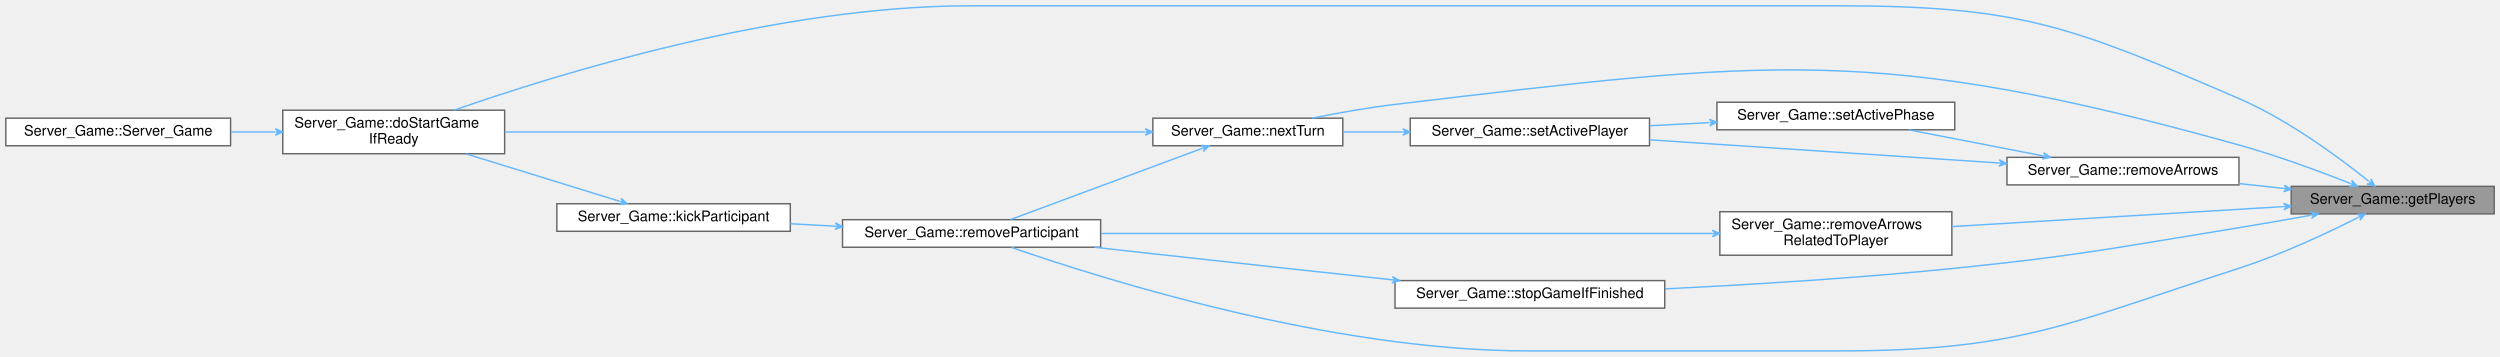
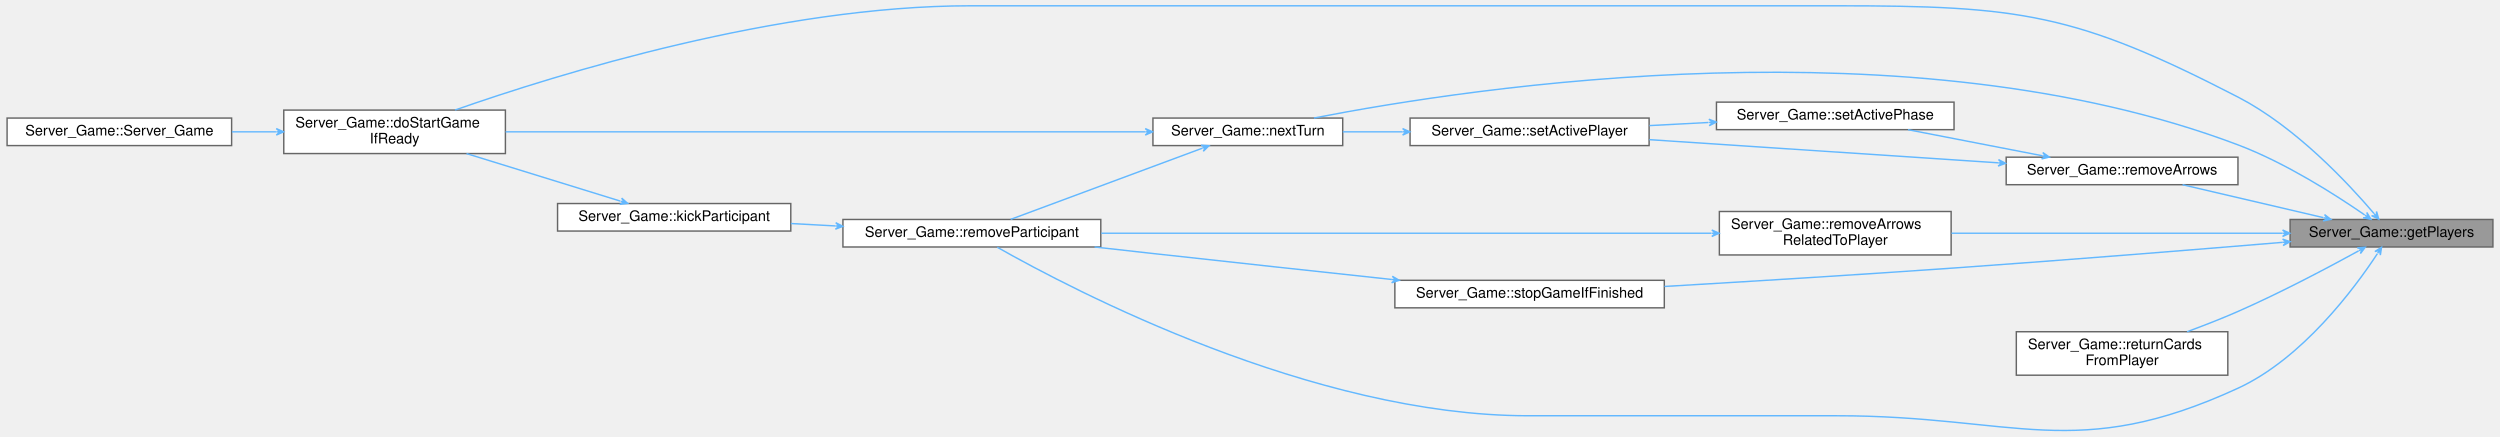
- <svg xmlns="http://www.w3.org/2000/svg" xmlns:xlink="http://www.w3.org/1999/xlink" width="1724pt" height="246pt" viewBox="0.00 0.00 1724.00 246.00">
-   <g id="graph0" class="graph" transform="scale(1 1) rotate(0) translate(4 242)">
+ <svg xmlns="http://www.w3.org/2000/svg" xmlns:xlink="http://www.w3.org/1999/xlink" width="1724pt" height="301pt" viewBox="0.00 0.00 1724.00 301.31">
+   <g id="graph0" class="graph" transform="scale(1 1) rotate(0) translate(4 297.31)">
    <g id="Node000001" class="node">
      <g id="a_Node000001">
        <a xlink:title=" ">
-           <polygon fill="#999999" stroke="#666666" points="1716,-113.5 1576,-113.5 1576,-94.5 1716,-94.5 1716,-113.5" />
-           <text text-anchor="middle" x="1646" y="-101.5" font-family="Helvetica,sans-Serif" font-size="10.00">Server_Game::getPlayers</text>
+           <polygon fill="#999999" stroke="#666666" points="1716,-145.81 1576,-145.81 1576,-126.81 1716,-126.81 1716,-145.81" />
+           <text text-anchor="middle" x="1646" y="-133.81" font-family="Helvetica,sans-Serif" font-size="10.00">Server_Game::getPlayers</text>
        </a>
      </g>
    </g>
    <g id="Node000002" class="node">
      <g id="a_Node000002">
        <a xlink:href="../../df/d89/classServer__Game.html#aba1c3426f031a94d6e699991cdec18a8" target="_top" xlink:title=" ">
-           <polygon fill="white" stroke="#666666" points="344,-166 191,-166 191,-136 344,-136 344,-166" />
-           <text text-anchor="start" x="199" y="-154" font-family="Helvetica,sans-Serif" font-size="10.00">Server_Game::doStartGame</text>
-           <text text-anchor="middle" x="267.5" y="-143" font-family="Helvetica,sans-Serif" font-size="10.00">IfReady</text>
+           <polygon fill="white" stroke="#666666" points="344,-221.31 191,-221.31 191,-191.31 344,-191.31 344,-221.31" />
+           <text text-anchor="start" x="199" y="-209.31" font-family="Helvetica,sans-Serif" font-size="10.00">Server_Game::doStartGame</text>
+           <text text-anchor="middle" x="267.5" y="-198.31" font-family="Helvetica,sans-Serif" font-size="10.00">IfReady</text>
        </a>
      </g>
    </g>
    <g id="edge1_Node000001_Node000002" class="edge">
      <g id="a_edge1_Node000001_Node000002">
        <a xlink:title=" ">
-           <path fill="none" stroke="#63b8ff" d="M1629.36,-117.1C1609.72,-132.89 1574.41,-159.15 1540,-174 1423.99,-224.08 1389.35,-238 1263,-238 1263,-238 1263,-238 665,-238 532.33,-238 380.38,-190.96 309.24,-166.05" />
-           <polygon fill="#63b8ff" stroke="#63b8ff" points="1633.54,-113.71 1631.07,-118.6 1631.6,-115.28 1629.66,-116.86 1629.66,-116.86 1629.66,-116.86 1631.6,-115.28 1628.24,-115.11 1633.54,-113.71 1633.54,-113.71" />
+           <path fill="none" stroke="#63b8ff" d="M1633.9,-149.93C1616.27,-170.63 1579.74,-209.78 1540,-230.31 1427.83,-288.26 1389.26,-293.31 1263,-293.31 1263,-293.31 1263,-293.31 665,-293.31 532.33,-293.31 380.38,-246.26 309.24,-221.36" />
+           <polygon fill="#63b8ff" stroke="#63b8ff" points="1637.18,-146.05 1635.68,-151.32 1635.57,-147.96 1633.95,-149.87 1633.95,-149.87 1633.95,-149.87 1635.57,-147.96 1632.23,-148.42 1637.18,-146.05 1637.18,-146.05" />
        </a>
      </g>
    </g>
    <g id="Node000004" class="node">
      <g id="a_Node000004">
        <a xlink:href="../../df/d89/classServer__Game.html#a364c5a0716a166aea4cb7c60eaa96829" target="_top" xlink:title=" ">
-           <polygon fill="white" stroke="#666666" points="922,-160.5 791,-160.5 791,-141.5 922,-141.5 922,-160.5" />
-           <text text-anchor="middle" x="856.5" y="-148.5" font-family="Helvetica,sans-Serif" font-size="10.00">Server_Game::nextTurn</text>
+           <polygon fill="white" stroke="#666666" points="922,-215.81 791,-215.81 791,-196.81 922,-196.81 922,-215.81" />
+           <text text-anchor="middle" x="856.5" y="-203.81" font-family="Helvetica,sans-Serif" font-size="10.00">Server_Game::nextTurn</text>
        </a>
      </g>
    </g>
    <g id="edge3_Node000001_Node000004" class="edge">
      <g id="a_edge3_Node000001_Node000004">
        <a xlink:title=" ">
-           <path fill="none" stroke="#63b8ff" d="M1616.7,-115.56C1595.78,-123.78 1566.45,-134.63 1540,-142 1290.54,-211.53 1215.16,-200.53 958,-170 939.13,-167.76 918.48,-164.07 900.83,-160.54" />
-           <polygon fill="#63b8ff" stroke="#63b8ff" points="1621.56,-113.64 1617.74,-117.57 1619.24,-114.56 1616.91,-115.48 1616.91,-115.48 1616.91,-115.48 1619.24,-114.56 1616.08,-113.38 1621.56,-113.64 1621.56,-113.64" />
+           <path fill="none" stroke="#63b8ff" d="M1627.48,-148.93C1607.34,-162.85 1572.82,-184.91 1540,-197.31 1313.6,-282.88 1014.01,-237.63 902.14,-215.84" />
+           <polygon fill="#63b8ff" stroke="#63b8ff" points="1631.8,-145.92 1628.98,-150.63 1629.75,-147.35 1627.7,-148.78 1627.7,-148.78 1627.7,-148.78 1629.75,-147.35 1626.41,-146.94 1631.8,-145.92 1631.8,-145.92" />
        </a>
      </g>
    </g>
    <g id="Node000005" class="node">
      <g id="a_Node000005">
        <a xlink:href="../../df/d89/classServer__Game.html#a9352f37fe919fef8df4d7e4541656ed1" target="_top" xlink:title=" ">
-           <polygon fill="white" stroke="#666666" points="755,-90.5 577,-90.5 577,-71.5 755,-71.5 755,-90.5" />
-           <text text-anchor="middle" x="666" y="-78.5" font-family="Helvetica,sans-Serif" font-size="10.00">Server_Game::removeParticipant</text>
+           <polygon fill="white" stroke="#666666" points="755,-145.81 577,-145.81 577,-126.81 755,-126.81 755,-145.81" />
+           <text text-anchor="middle" x="666" y="-133.81" font-family="Helvetica,sans-Serif" font-size="10.00">Server_Game::removeParticipant</text>
        </a>
      </g>
    </g>
    <g id="edge15_Node000001_Node000005" class="edge">
      <g id="a_edge15_Node000001_Node000005">
        <a xlink:title=" ">
-           <path fill="none" stroke="#63b8ff" d="M1622.35,-92.12C1601.46,-81.59 1569.34,-66.46 1540,-57 1420.37,-18.43 1388.69,0 1263,0 1263,0 1263,0 1050,0 913.39,0 755.19,-49.93 693.52,-71.39" />
-           <polygon fill="#63b8ff" stroke="#63b8ff" points="1626.89,-94.43 1621.42,-94.17 1624.66,-93.3 1622.43,-92.17 1622.43,-92.17 1622.43,-92.17 1624.66,-93.3 1623.45,-90.16 1626.89,-94.43 1626.89,-94.43" />
+           <path fill="none" stroke="#63b8ff" d="M1636.23,-122.17C1620.4,-98.11 1584.55,-49.83 1540,-29.31 1427.92,22.32 1386.4,-10.31 1263,-10.31 1263,-10.31 1263,-10.31 1050,-10.31 901.25,-10.31 735.55,-97.13 683.53,-126.63" />
+           <polygon fill="#63b8ff" stroke="#63b8ff" points="1639.12,-126.65 1634.52,-123.67 1637.76,-124.55 1636.41,-122.45 1636.41,-122.45 1636.41,-122.45 1637.76,-124.55 1638.3,-121.22 1639.12,-126.65 1639.12,-126.65" />
        </a>
      </g>
    </g>
    <g id="Node000007" class="node">
      <g id="a_Node000007">
        <a xlink:href="../../df/d89/classServer__Game.html#a0ee36e9a8b99cff6c39cf1ed01737e94" target="_top" xlink:title=" ">
-           <polygon fill="white" stroke="#666666" points="1540,-133.5 1380,-133.5 1380,-114.5 1540,-114.5 1540,-133.5" />
-           <text text-anchor="middle" x="1460" y="-121.5" font-family="Helvetica,sans-Serif" font-size="10.00">Server_Game::removeArrows</text>
+           <polygon fill="white" stroke="#666666" points="1540,-188.81 1380,-188.81 1380,-169.81 1540,-169.81 1540,-188.81" />
+           <text text-anchor="middle" x="1460" y="-176.81" font-family="Helvetica,sans-Serif" font-size="10.00">Server_Game::removeArrows</text>
        </a>
      </g>
    </g>
    <g id="edge8_Node000001_Node000007" class="edge">
      <g id="a_edge8_Node000001_Node000007">
        <a xlink:title=" ">
-           <path fill="none" stroke="#63b8ff" d="M1570.99,-112.05C1560.79,-113.15 1550.29,-114.29 1540.02,-115.41" />
-           <polygon fill="#63b8ff" stroke="#63b8ff" points="1575.96,-111.5 1571.23,-114.28 1573.48,-111.77 1570.99,-112.04 1570.99,-112.04 1570.99,-112.04 1573.48,-111.77 1570.75,-109.81 1575.96,-111.5 1575.96,-111.5" />
+           <path fill="none" stroke="#63b8ff" d="M1599.07,-147.04C1569.17,-154.03 1530.52,-163.06 1501.72,-169.79" />
+           <polygon fill="#63b8ff" stroke="#63b8ff" points="1604.16,-145.85 1599.81,-149.18 1601.73,-146.42 1599.3,-146.99 1599.3,-146.99 1599.3,-146.99 1601.73,-146.42 1598.78,-144.8 1604.16,-145.85 1604.16,-145.85" />
        </a>
      </g>
    </g>
    <g id="Node000010" class="node">
      <g id="a_Node000010">
        <a xlink:href="../../df/d89/classServer__Game.html#a68736140f833d4a574cf1a162061938c" target="_top" xlink:title=" ">
-           <polygon fill="white" stroke="#666666" points="1342,-96 1182,-96 1182,-66 1342,-66 1342,-96" />
-           <text text-anchor="start" x="1190" y="-84" font-family="Helvetica,sans-Serif" font-size="10.00">Server_Game::removeArrows</text>
-           <text text-anchor="middle" x="1262" y="-73" font-family="Helvetica,sans-Serif" font-size="10.00">RelatedToPlayer</text>
+           <polygon fill="white" stroke="#666666" points="1342,-151.31 1182,-151.31 1182,-121.31 1342,-121.31 1342,-151.31" />
+           <text text-anchor="start" x="1190" y="-139.31" font-family="Helvetica,sans-Serif" font-size="10.00">Server_Game::removeArrows</text>
+           <text text-anchor="middle" x="1262" y="-128.31" font-family="Helvetica,sans-Serif" font-size="10.00">RelatedToPlayer</text>
        </a>
      </g>
    </g>
    <g id="edge13_Node000001_Node000010" class="edge">
      <g id="a_edge13_Node000001_Node000010">
        <a xlink:title=" ">
-           <path fill="none" stroke="#63b8ff" d="M1570.75,-99.53C1505.03,-95.57 1409.39,-89.81 1342.22,-85.77" />
-           <polygon fill="#63b8ff" stroke="#63b8ff" points="1575.82,-99.83 1570.7,-101.78 1573.33,-99.68 1570.83,-99.53 1570.83,-99.53 1570.83,-99.53 1573.33,-99.68 1570.97,-97.29 1575.82,-99.83 1575.82,-99.83" />
+           <path fill="none" stroke="#63b8ff" d="M1570.75,-136.31C1505.03,-136.31 1409.39,-136.31 1342.22,-136.31" />
+           <polygon fill="#63b8ff" stroke="#63b8ff" points="1575.82,-136.31 1570.82,-138.56 1573.32,-136.31 1570.82,-136.31 1570.82,-136.31 1570.82,-136.31 1573.32,-136.31 1570.82,-134.06 1575.82,-136.31 1575.82,-136.31" />
        </a>
      </g>
    </g>
    <g id="Node000011" class="node">
      <g id="a_Node000011">
-         <a xlink:href="../../df/d89/classServer__Game.html#a042625cfa763abbc19149a99aa84a69c" target="_top" xlink:title=" ">
-           <polygon fill="white" stroke="#666666" points="1144,-48.5 958,-48.5 958,-29.5 1144,-29.5 1144,-48.5" />
-           <text text-anchor="middle" x="1051" y="-36.5" font-family="Helvetica,sans-Serif" font-size="10.00">Server_Game::stopGameIfFinished</text>
+         <a xlink:href="../../df/d89/classServer__Game.html#ac8ffeecd2100bcf1e3f464aade87fc7c" target="_top" xlink:title=" ">
+           <polygon fill="white" stroke="#666666" points="1533,-68.31 1387,-68.31 1387,-38.31 1533,-38.31 1533,-68.31" />
+           <text text-anchor="start" x="1395" y="-56.31" font-family="Helvetica,sans-Serif" font-size="10.00">Server_Game::returnCards</text>
+           <text text-anchor="middle" x="1460" y="-45.31" font-family="Helvetica,sans-Serif" font-size="10.00">FromPlayer</text>
        </a>
      </g>
    </g>
    <g id="edge16_Node000001_Node000011" class="edge">
      <g id="a_edge16_Node000001_Node000011">
        <a xlink:title=" ">
-           <path fill="none" stroke="#63b8ff" d="M1589.26,-93.52C1573.37,-90.64 1556.02,-87.59 1540,-85 1453.13,-70.94 1431.54,-65.94 1344,-57 1277.3,-50.19 1201.75,-45.62 1144.21,-42.79" />
-           <polygon fill="#63b8ff" stroke="#63b8ff" points="1594.6,-94.49 1589.27,-95.81 1592.14,-94.04 1589.68,-93.59 1589.68,-93.59 1589.68,-93.59 1592.14,-94.04 1590.08,-91.38 1594.6,-94.49 1594.6,-94.49" />
+           <path fill="none" stroke="#63b8ff" d="M1623.31,-124.15C1602.34,-112.64 1569.49,-95.25 1540,-82.31 1528.76,-77.38 1516.39,-72.56 1504.85,-68.31" />
+           <polygon fill="#63b8ff" stroke="#63b8ff" points="1627.85,-126.66 1622.39,-126.22 1625.66,-125.45 1623.47,-124.25 1623.47,-124.25 1623.47,-124.25 1625.66,-125.45 1624.56,-122.28 1627.85,-126.66 1627.85,-126.66" />
+         </a>
+       </g>
+     </g>
+     <g id="Node000012" class="node">
+       <g id="a_Node000012">
+         <a xlink:href="../../df/d89/classServer__Game.html#a042625cfa763abbc19149a99aa84a69c" target="_top" xlink:title=" ">
+           <polygon fill="white" stroke="#666666" points="1144,-103.81 958,-103.81 958,-84.81 1144,-84.81 1144,-103.81" />
+           <text text-anchor="middle" x="1051" y="-91.81" font-family="Helvetica,sans-Serif" font-size="10.00">Server_Game::stopGameIfFinished</text>
+         </a>
+       </g>
+     </g>
+     <g id="edge17_Node000001_Node000012" class="edge">
+       <g id="a_edge17_Node000001_Node000012">
+         <a xlink:title=" ">
+           <path fill="none" stroke="#63b8ff" d="M1570.92,-130.03C1510.01,-124.95 1421.44,-117.78 1344,-112.31 1277.12,-107.58 1201.58,-102.94 1144.09,-99.56" />
+           <polygon fill="#63b8ff" stroke="#63b8ff" points="1575.99,-130.45 1570.82,-132.28 1573.5,-130.24 1571,-130.04 1571,-130.04 1571,-130.04 1573.5,-130.24 1571.19,-127.79 1575.99,-130.45 1575.99,-130.45" />
        </a>
      </g>
    </g>
    <g id="Node000003" class="node">
      <g id="a_Node000003">
        <a xlink:href="../../df/d89/classServer__Game.html#a7d8b0ff8f6ab5452f4f89fc36e0d554b" target="_top" xlink:title=" ">
-           <polygon fill="white" stroke="#666666" points="155,-160.5 0,-160.5 0,-141.5 155,-141.5 155,-160.5" />
-           <text text-anchor="middle" x="77.5" y="-148.5" font-family="Helvetica,sans-Serif" font-size="10.00">Server_Game::Server_Game</text>
+           <polygon fill="white" stroke="#666666" points="155,-215.81 0,-215.81 0,-196.81 155,-196.81 155,-215.81" />
+           <text text-anchor="middle" x="77.5" y="-203.81" font-family="Helvetica,sans-Serif" font-size="10.00">Server_Game::Server_Game</text>
        </a>
      </g>
    </g>
    <g id="edge2_Node000002_Node000003" class="edge">
      <g id="a_edge2_Node000002_Node000003">
        <a xlink:title=" ">
-           <path fill="none" stroke="#63b8ff" d="M185.6,-151C175.52,-151 165.24,-151 155.22,-151" />
-           <polygon fill="#63b8ff" stroke="#63b8ff" points="190.85,-151 185.85,-153.25 188.35,-151 185.85,-151 185.85,-151 185.85,-151 188.35,-151 185.85,-148.75 190.85,-151 190.85,-151" />
+           <path fill="none" stroke="#63b8ff" d="M185.6,-206.31C175.52,-206.31 165.24,-206.31 155.22,-206.31" />
+           <polygon fill="#63b8ff" stroke="#63b8ff" points="190.85,-206.31 185.85,-208.56 188.35,-206.31 185.85,-206.31 185.85,-206.31 185.85,-206.31 188.35,-206.31 185.85,-204.06 190.85,-206.31 190.85,-206.31" />
        </a>
      </g>
    </g>
    <g id="edge4_Node000004_Node000002" class="edge">
      <g id="a_edge4_Node000004_Node000002">
        <a xlink:title=" ">
-           <path fill="none" stroke="#63b8ff" d="M785.51,-151C674.42,-151 458.61,-151 344.1,-151" />
-           <polygon fill="#63b8ff" stroke="#63b8ff" points="790.72,-151 785.72,-153.25 788.22,-151 785.72,-151 785.72,-151 785.72,-151 788.22,-151 785.72,-148.75 790.72,-151 790.72,-151" />
+           <path fill="none" stroke="#63b8ff" d="M785.51,-206.31C674.42,-206.31 458.61,-206.31 344.1,-206.31" />
+           <polygon fill="#63b8ff" stroke="#63b8ff" points="790.72,-206.31 785.72,-208.56 788.22,-206.31 785.72,-206.31 785.72,-206.31 785.72,-206.31 788.22,-206.31 785.72,-204.06 790.72,-206.31 790.72,-206.31" />
        </a>
      </g>
    </g>
    <g id="edge5_Node000004_Node000005" class="edge">
      <g id="a_edge5_Node000004_Node000005">
        <a xlink:title=" ">
-           <path fill="none" stroke="#63b8ff" d="M824.89,-139.63C788.17,-126 727.25,-103.37 692.8,-90.58" />
-           <polygon fill="#63b8ff" stroke="#63b8ff" points="829.69,-141.41 824.21,-141.78 827.34,-140.54 825,-139.67 825,-139.67 825,-139.67 827.34,-140.54 825.78,-137.56 829.69,-141.41 829.69,-141.41" />
+           <path fill="none" stroke="#63b8ff" d="M824.89,-194.94C788.17,-181.3 727.25,-158.68 692.8,-145.89" />
+           <polygon fill="#63b8ff" stroke="#63b8ff" points="829.69,-196.72 824.21,-197.09 827.34,-195.85 825,-194.98 825,-194.98 825,-194.98 827.34,-195.85 825.78,-192.87 829.69,-196.72 829.69,-196.72" />
        </a>
      </g>
    </g>
    <g id="Node000006" class="node">
      <g id="a_Node000006">
        <a xlink:href="../../df/d89/classServer__Game.html#a90ab470c9629310d46b40db6b4deb60d" target="_top" xlink:title=" ">
-           <polygon fill="white" stroke="#666666" points="541,-101.5 380,-101.5 380,-82.5 541,-82.5 541,-101.5" />
-           <text text-anchor="middle" x="460.5" y="-89.5" font-family="Helvetica,sans-Serif" font-size="10.00">Server_Game::kickParticipant</text>
+           <polygon fill="white" stroke="#666666" points="541,-156.81 380,-156.81 380,-137.81 541,-137.81 541,-156.81" />
+           <text text-anchor="middle" x="460.5" y="-144.81" font-family="Helvetica,sans-Serif" font-size="10.00">Server_Game::kickParticipant</text>
        </a>
      </g>
    </g>
    <g id="edge6_Node000005_Node000006" class="edge">
      <g id="a_edge6_Node000005_Node000006">
        <a xlink:title=" ">
-           <path fill="none" stroke="#63b8ff" d="M571.88,-86.03C561.59,-86.59 551.17,-87.15 541.06,-87.7" />
-           <polygon fill="#63b8ff" stroke="#63b8ff" points="576.93,-85.76 572.05,-88.28 574.43,-85.9 571.93,-86.03 571.93,-86.03 571.93,-86.03 574.43,-85.9 571.81,-83.78 576.93,-85.76 576.93,-85.76" />
+           <path fill="none" stroke="#63b8ff" d="M571.88,-141.34C561.59,-141.9 551.17,-142.46 541.06,-143.01" />
+           <polygon fill="#63b8ff" stroke="#63b8ff" points="576.93,-141.07 572.05,-143.59 574.43,-141.2 571.93,-141.34 571.93,-141.34 571.93,-141.34 574.43,-141.2 571.81,-139.09 576.93,-141.07 576.93,-141.07" />
        </a>
      </g>
    </g>
    <g id="edge7_Node000006_Node000002" class="edge">
      <g id="a_edge7_Node000006_Node000002">
        <a xlink:title=" ">
-           <path fill="none" stroke="#63b8ff" d="M423.31,-103.18C393.25,-112.46 350.22,-125.76 317.15,-135.97" />
-           <polygon fill="#63b8ff" stroke="#63b8ff" points="428.39,-101.61 424.27,-105.24 426,-102.35 423.61,-103.09 423.61,-103.09 423.61,-103.09 426,-102.35 422.95,-100.94 428.39,-101.61 428.39,-101.61" />
+           <path fill="none" stroke="#63b8ff" d="M423.31,-158.49C393.25,-167.77 350.22,-181.07 317.15,-191.28" />
+           <polygon fill="#63b8ff" stroke="#63b8ff" points="428.39,-156.92 424.27,-160.55 426,-157.66 423.61,-158.4 423.61,-158.4 423.61,-158.4 426,-157.66 422.95,-156.25 428.39,-156.92 428.39,-156.92" />
        </a>
      </g>
    </g>
    <g id="Node000008" class="node">
      <g id="a_Node000008">
        <a xlink:href="../../df/d89/classServer__Game.html#a35e3ec2c25c0d6c25273bf08f421c00c" target="_top" xlink:title=" ">
-           <polygon fill="white" stroke="#666666" points="1344,-171.5 1180,-171.5 1180,-152.5 1344,-152.5 1344,-171.5" />
-           <text text-anchor="middle" x="1262" y="-159.5" font-family="Helvetica,sans-Serif" font-size="10.00">Server_Game::setActivePhase</text>
+           <polygon fill="white" stroke="#666666" points="1344,-226.81 1180,-226.81 1180,-207.81 1344,-207.81 1344,-226.81" />
+           <text text-anchor="middle" x="1262" y="-214.81" font-family="Helvetica,sans-Serif" font-size="10.00">Server_Game::setActivePhase</text>
        </a>
      </g>
    </g>
    <g id="edge9_Node000007_Node000008" class="edge">
      <g id="a_edge9_Node000007_Node000008">
        <a xlink:title=" ">
-           <path fill="none" stroke="#63b8ff" d="M1404.83,-134.5C1375.85,-140.12 1340.42,-146.99 1312.23,-152.46" />
-           <polygon fill="#63b8ff" stroke="#63b8ff" points="1409.79,-133.54 1405.31,-136.7 1407.34,-134.02 1404.89,-134.49 1404.89,-134.49 1404.89,-134.49 1407.34,-134.02 1404.46,-132.28 1409.79,-133.54 1409.79,-133.54" />
+           <path fill="none" stroke="#63b8ff" d="M1404.83,-189.81C1375.85,-195.43 1340.42,-202.3 1312.23,-207.77" />
+           <polygon fill="#63b8ff" stroke="#63b8ff" points="1409.79,-188.85 1405.31,-192.01 1407.34,-189.32 1404.89,-189.8 1404.89,-189.8 1404.89,-189.8 1407.34,-189.32 1404.46,-187.59 1409.79,-188.85 1409.79,-188.85" />
        </a>
      </g>
    </g>
    <g id="Node000009" class="node">
      <g id="a_Node000009">
        <a xlink:href="../../df/d89/classServer__Game.html#ab7071e69dccc862692be181bc322c4d0" target="_top" xlink:title=" ">
-           <polygon fill="white" stroke="#666666" points="1133.5,-160.5 968.5,-160.5 968.5,-141.5 1133.5,-141.5 1133.5,-160.5" />
-           <text text-anchor="middle" x="1051" y="-148.5" font-family="Helvetica,sans-Serif" font-size="10.00">Server_Game::setActivePlayer</text>
+           <polygon fill="white" stroke="#666666" points="1133.5,-215.81 968.5,-215.81 968.5,-196.81 1133.5,-196.81 1133.5,-215.81" />
+           <text text-anchor="middle" x="1051" y="-203.81" font-family="Helvetica,sans-Serif" font-size="10.00">Server_Game::setActivePlayer</text>
        </a>
      </g>
    </g>
    <g id="edge12_Node000007_Node000009" class="edge">
      <g id="a_edge12_Node000007_Node000009">
        <a xlink:title=" ">
-           <path fill="none" stroke="#63b8ff" d="M1374.52,-129.6C1303.83,-134.29 1203.58,-140.94 1133.68,-145.58" />
-           <polygon fill="#63b8ff" stroke="#63b8ff" points="1379.56,-129.27 1374.72,-131.85 1377.07,-129.44 1374.57,-129.6 1374.57,-129.6 1374.57,-129.6 1377.07,-129.44 1374.42,-127.36 1379.56,-129.27 1379.56,-129.27" />
+           <path fill="none" stroke="#63b8ff" d="M1374.52,-184.91C1303.83,-189.6 1203.58,-196.25 1133.68,-200.89" />
+           <polygon fill="#63b8ff" stroke="#63b8ff" points="1379.56,-184.58 1374.72,-187.15 1377.07,-184.74 1374.57,-184.91 1374.57,-184.91 1374.57,-184.91 1377.07,-184.74 1374.42,-182.66 1379.56,-184.58 1379.56,-184.58" />
        </a>
      </g>
    </g>
    <g id="edge10_Node000008_Node000009" class="edge">
      <g id="a_edge10_Node000008_Node000009">
        <a xlink:title=" ">
-           <path fill="none" stroke="#63b8ff" d="M1174.54,-157.45C1161.05,-156.74 1147.14,-156.01 1133.75,-155.3" />
-           <polygon fill="#63b8ff" stroke="#63b8ff" points="1179.9,-157.73 1174.78,-159.72 1177.4,-157.6 1174.9,-157.47 1174.9,-157.47 1174.9,-157.47 1177.4,-157.6 1175.02,-155.22 1179.9,-157.73 1179.9,-157.73" />
+           <path fill="none" stroke="#63b8ff" d="M1174.54,-212.76C1161.05,-212.05 1147.14,-211.32 1133.75,-210.61" />
+           <polygon fill="#63b8ff" stroke="#63b8ff" points="1179.9,-213.04 1174.78,-215.02 1177.4,-212.91 1174.9,-212.78 1174.9,-212.78 1174.9,-212.78 1177.4,-212.91 1175.02,-210.53 1179.9,-213.04 1179.9,-213.04" />
        </a>
      </g>
    </g>
    <g id="edge11_Node000009_Node000004" class="edge">
      <g id="a_edge11_Node000009_Node000004">
        <a xlink:title=" ">
-           <path fill="none" stroke="#63b8ff" d="M963.27,-151C949.41,-151 935.28,-151 922.05,-151" />
-           <polygon fill="#63b8ff" stroke="#63b8ff" points="968.36,-151 963.36,-153.25 965.86,-151 963.36,-151 963.36,-151 963.36,-151 965.86,-151 963.36,-148.75 968.36,-151 968.36,-151" />
+           <path fill="none" stroke="#63b8ff" d="M963.27,-206.31C949.41,-206.31 935.28,-206.31 922.05,-206.31" />
+           <polygon fill="#63b8ff" stroke="#63b8ff" points="968.36,-206.31 963.36,-208.56 965.86,-206.31 963.36,-206.31 963.36,-206.31 963.36,-206.31 965.86,-206.31 963.36,-204.06 968.36,-206.31 968.36,-206.31" />
        </a>
      </g>
    </g>
    <g id="edge14_Node000010_Node000005" class="edge">
      <g id="a_edge14_Node000010_Node000005">
        <a xlink:title=" ">
-           <path fill="none" stroke="#63b8ff" d="M1176.56,-81C1064.86,-81 868.91,-81 755.31,-81" />
-           <polygon fill="#63b8ff" stroke="#63b8ff" points="1181.81,-81 1176.81,-83.25 1179.31,-81 1176.81,-81 1176.81,-81 1176.81,-81 1179.31,-81 1176.81,-78.75 1181.81,-81 1181.81,-81" />
-         </a>
-       </g>
-     </g>
-     <g id="edge17_Node000011_Node000005" class="edge">
-       <g id="a_edge17_Node000011_Node000005">
-         <a xlink:title=" ">
-           <path fill="none" stroke="#63b8ff" d="M955.96,-49.06C906.81,-54.34 845.65,-60.96 791,-67 777.97,-68.44 764.18,-69.98 750.7,-71.49" />
-           <polygon fill="#63b8ff" stroke="#63b8ff" points="960.99,-48.52 956.26,-51.29 958.5,-48.79 956.01,-49.05 956.01,-49.05 956.01,-49.05 958.5,-48.79 955.77,-46.82 960.99,-48.52 960.99,-48.52" />
+           <path fill="none" stroke="#63b8ff" d="M1176.56,-136.31C1064.86,-136.31 868.91,-136.31 755.31,-136.31" />
+           <polygon fill="#63b8ff" stroke="#63b8ff" points="1181.81,-136.31 1176.81,-138.56 1179.31,-136.31 1176.81,-136.31 1176.81,-136.31 1176.81,-136.31 1179.31,-136.31 1176.81,-134.06 1181.81,-136.31 1181.81,-136.31" />
+         </a>
+       </g>
+     </g>
+     <g id="edge18_Node000012_Node000005" class="edge">
+       <g id="a_edge18_Node000012_Node000005">
+         <a xlink:title=" ">
+           <path fill="none" stroke="#63b8ff" d="M955.96,-104.37C906.81,-109.65 845.65,-116.27 791,-122.31 777.97,-123.75 764.18,-125.29 750.7,-126.8" />
+           <polygon fill="#63b8ff" stroke="#63b8ff" points="960.99,-103.83 956.26,-106.6 958.5,-104.09 956.01,-104.36 956.01,-104.36 956.01,-104.36 958.5,-104.09 955.77,-102.12 960.99,-103.83 960.99,-103.83" />
        </a>
      </g>
    </g>
  </g>
</svg>
